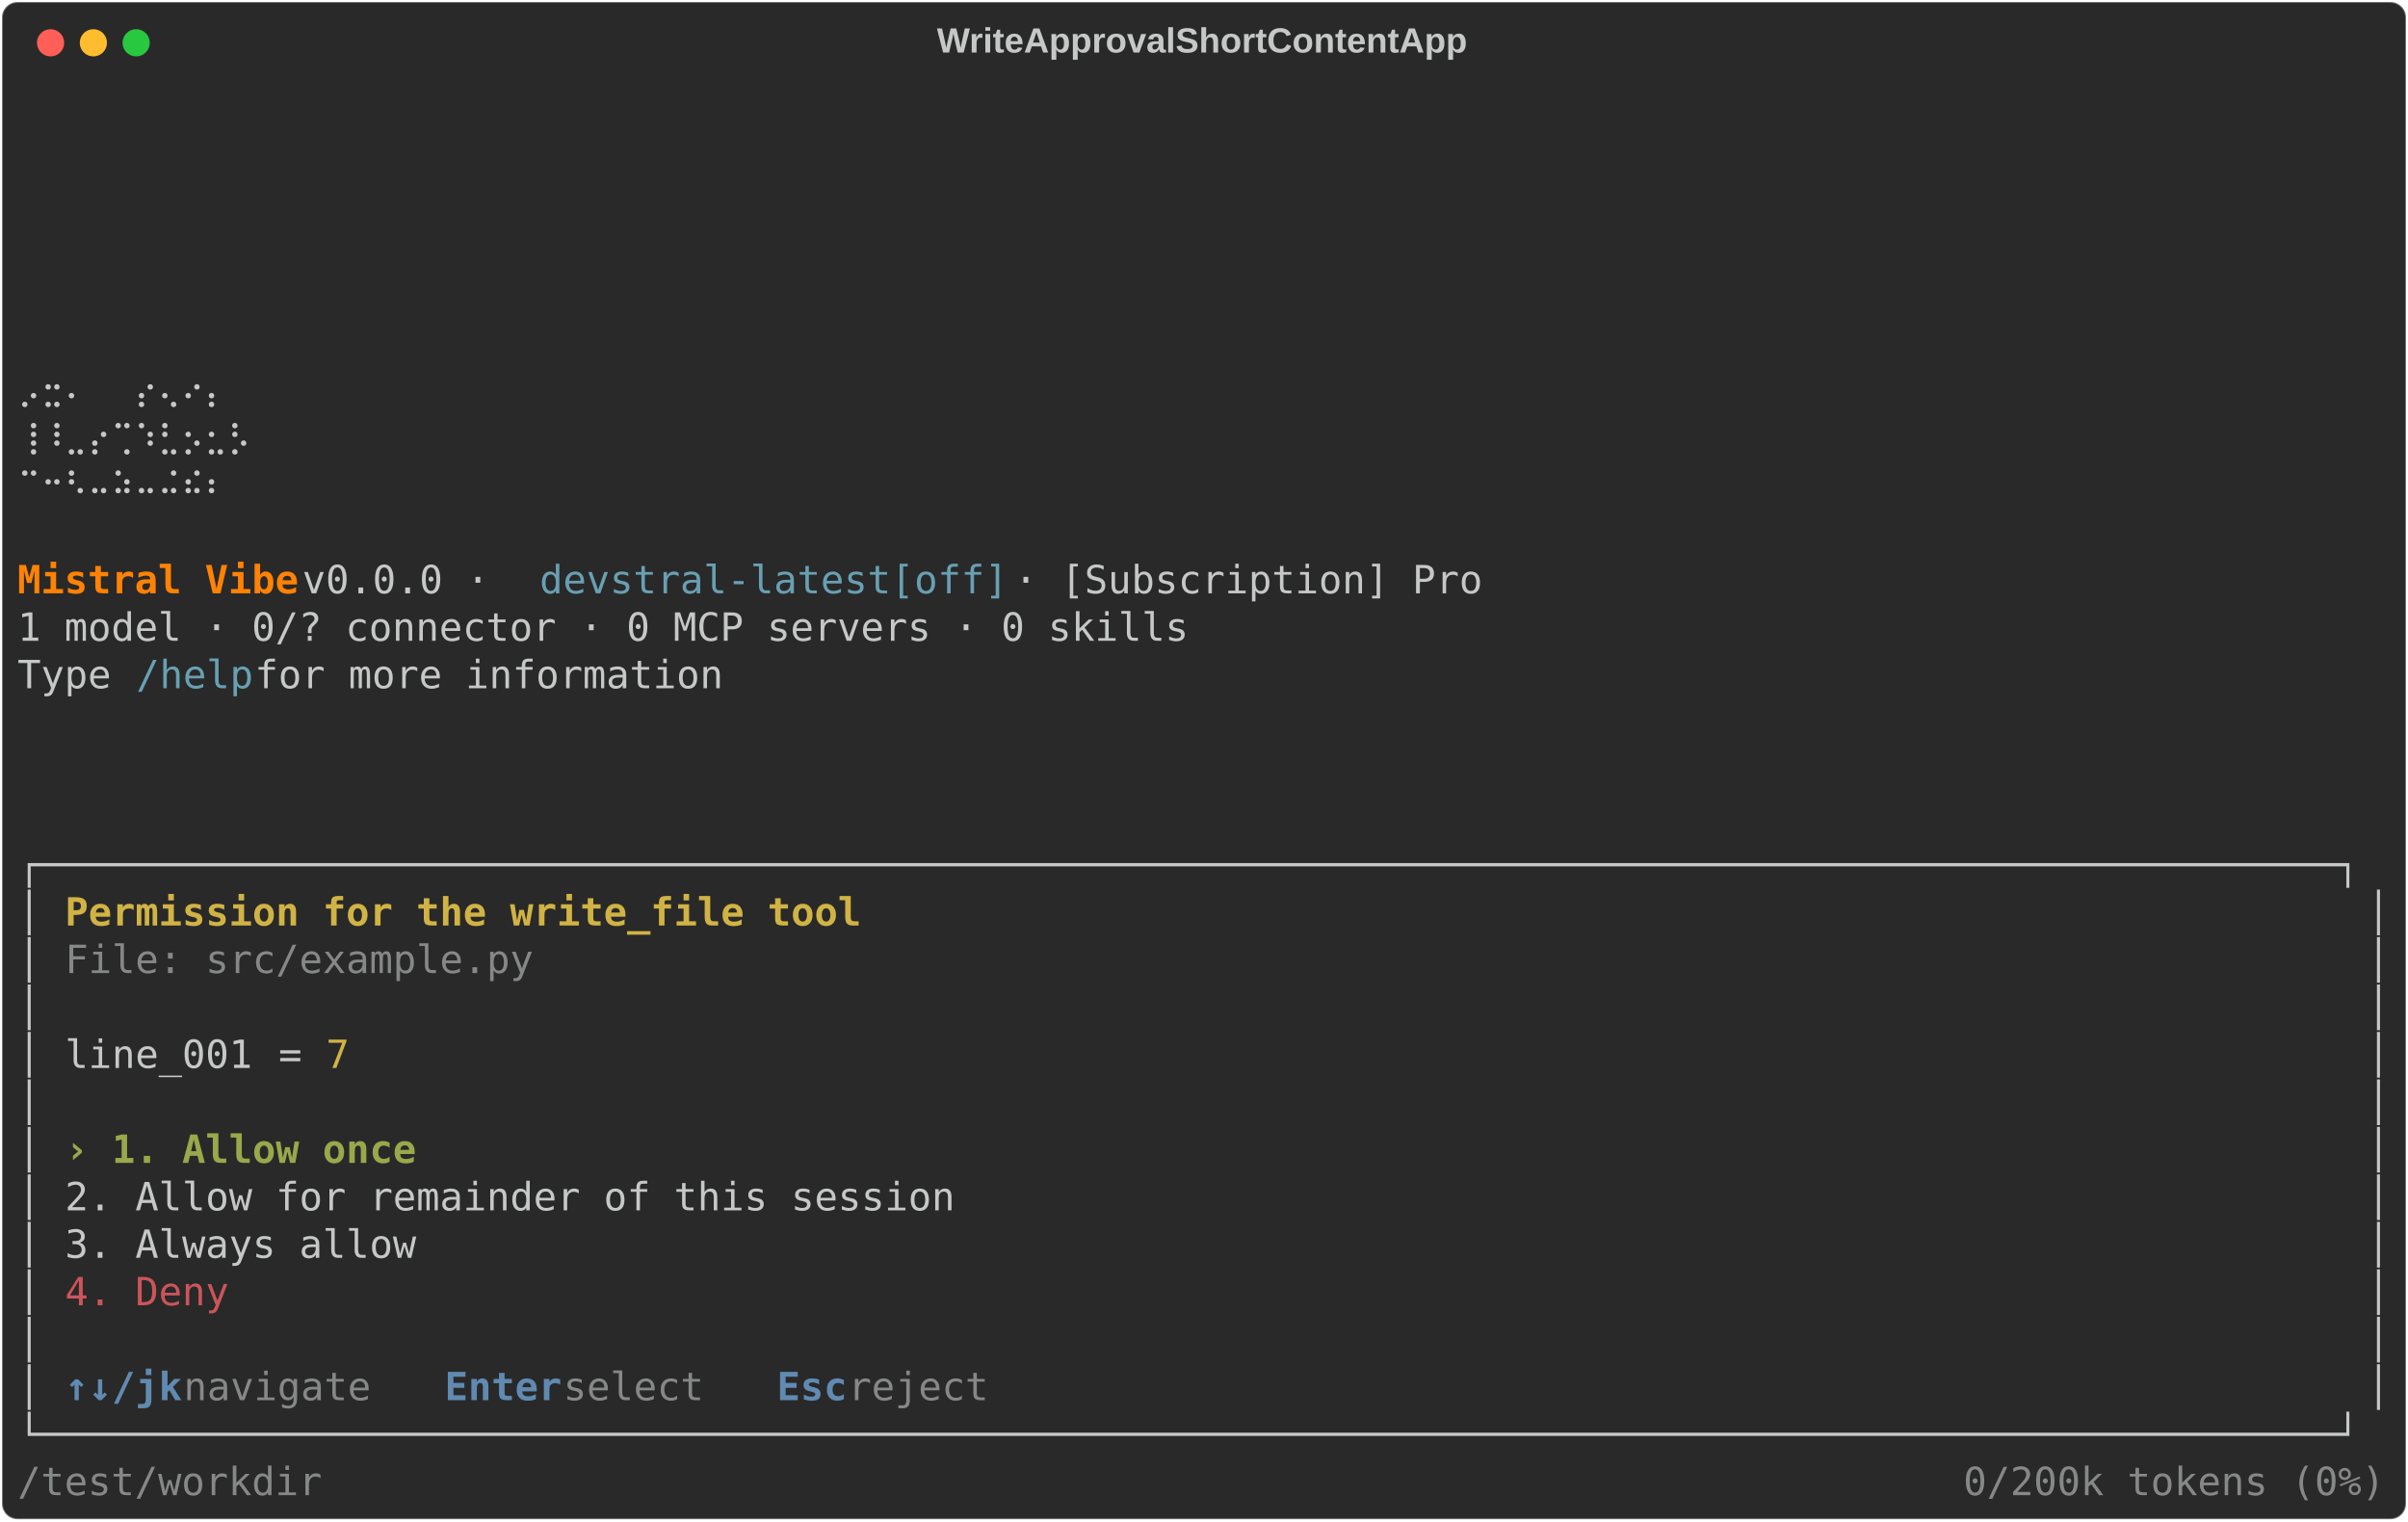
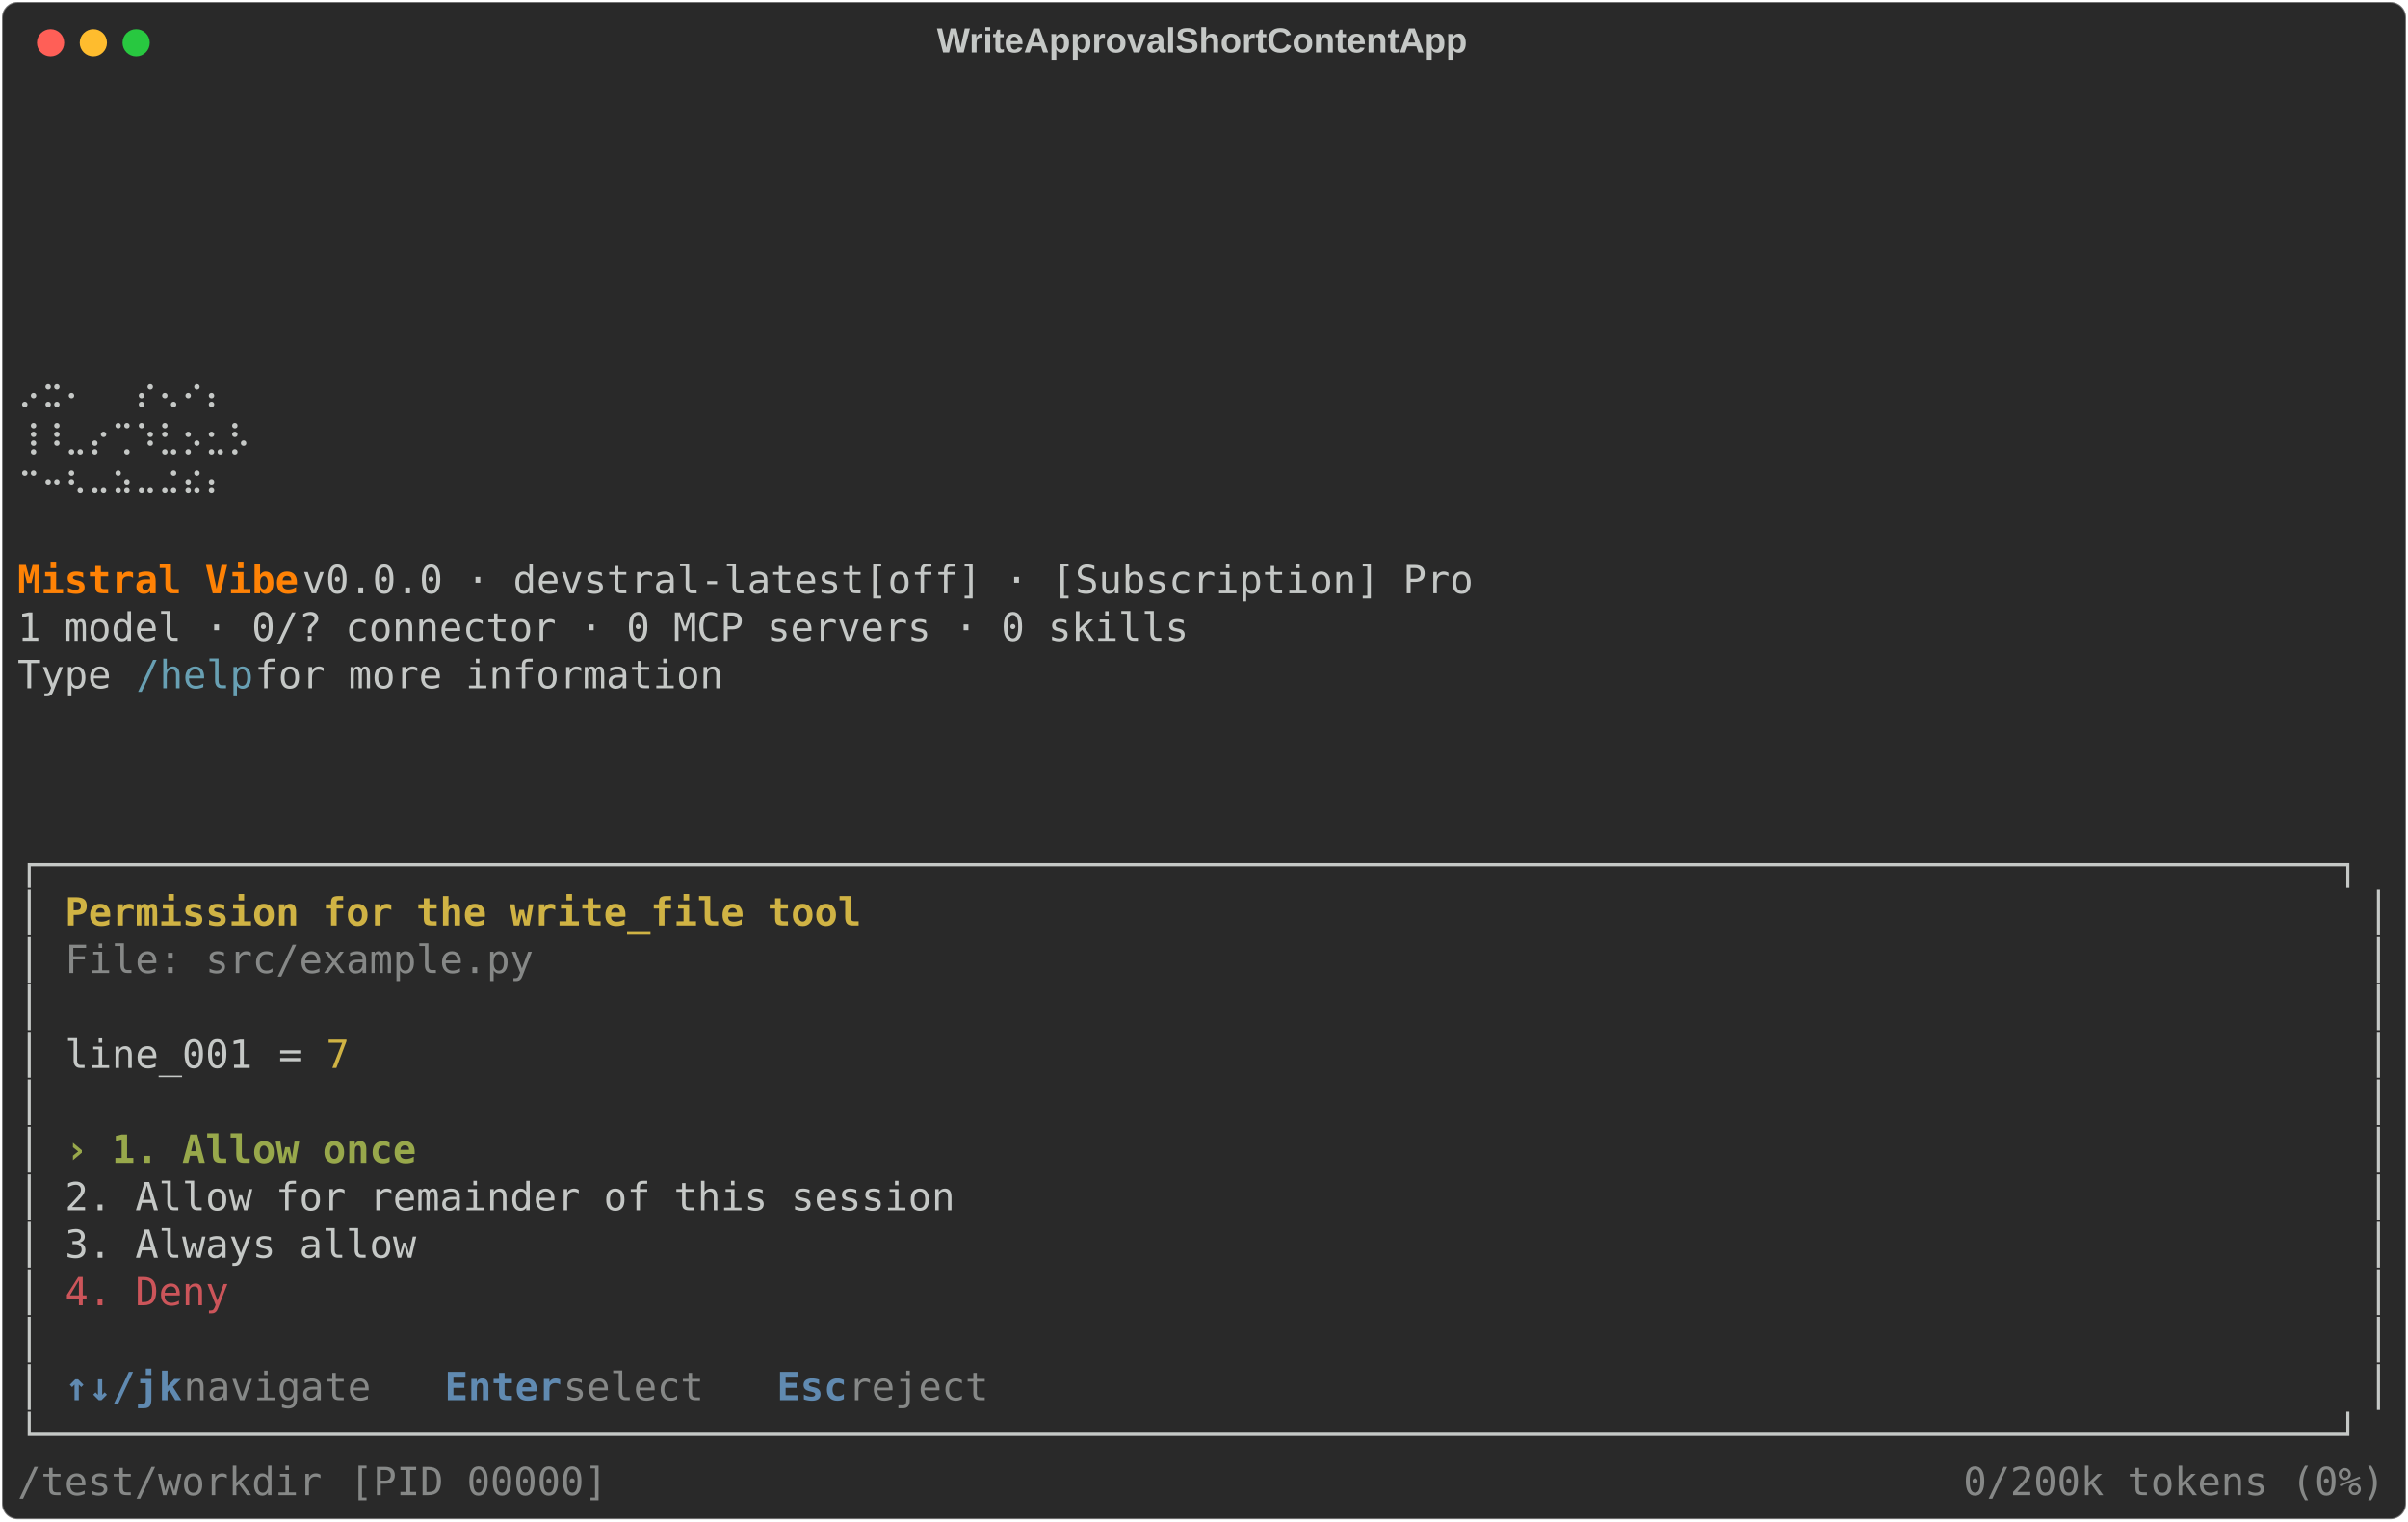
<svg xmlns="http://www.w3.org/2000/svg" class="rich-terminal" viewBox="0 0 1238 782.0">
  <style>

    @font-face {
        font-family: "Fira Code";
        src: local("FiraCode-Regular"),
                url("https://cdnjs.cloudflare.com/ajax/libs/firacode/6.2.0/woff2/FiraCode-Regular.woff2") format("woff2"),
                url("https://cdnjs.cloudflare.com/ajax/libs/firacode/6.2.0/woff/FiraCode-Regular.woff") format("woff");
        font-style: normal;
        font-weight: 400;
    }
    @font-face {
        font-family: "Fira Code";
        src: local("FiraCode-Bold"),
                url("https://cdnjs.cloudflare.com/ajax/libs/firacode/6.2.0/woff2/FiraCode-Bold.woff2") format("woff2"),
                url("https://cdnjs.cloudflare.com/ajax/libs/firacode/6.2.0/woff/FiraCode-Bold.woff") format("woff");
        font-style: bold;
        font-weight: 700;
    }

    .terminal-matrix {
        font-family: Fira Code, monospace;
        font-size: 20px;
        line-height: 24.4px;
        font-variant-east-asian: full-width;
    }

    .terminal-title {
        font-size: 18px;
        font-weight: bold;
        font-family: arial;
    }

    .terminal-r1 { fill: #c5c8c6 }
.terminal-r2 { fill: #ff8205;font-weight: bold }
.terminal-r3 { fill: #68a0b3 }
.terminal-r4 { fill: #d0b344;font-weight: bold }
.terminal-r5 { fill: #868887 }
.terminal-r6 { fill: #d0b344 }
.terminal-r7 { fill: #98a84b;font-weight: bold }
.terminal-r8 { fill: #cc555a }
.terminal-r9 { fill: #608ab1;font-weight: bold }
    </style>
  <defs>
    <clipPath id="terminal-clip-terminal">
      <rect x="0" y="0" width="1219.0" height="731.0" />
    </clipPath>
    <clipPath id="terminal-line-0">
      <rect x="0" y="1.5" width="1220" height="24.65" />
    </clipPath>
    <clipPath id="terminal-line-1">
      <rect x="0" y="25.9" width="1220" height="24.65" />
    </clipPath>
    <clipPath id="terminal-line-2">
      <rect x="0" y="50.3" width="1220" height="24.65" />
    </clipPath>
    <clipPath id="terminal-line-3">
      <rect x="0" y="74.7" width="1220" height="24.65" />
    </clipPath>
    <clipPath id="terminal-line-4">
      <rect x="0" y="99.1" width="1220" height="24.65" />
    </clipPath>
    <clipPath id="terminal-line-5">
      <rect x="0" y="123.5" width="1220" height="24.65" />
    </clipPath>
    <clipPath id="terminal-line-6">
      <rect x="0" y="147.9" width="1220" height="24.65" />
    </clipPath>
    <clipPath id="terminal-line-7">
      <rect x="0" y="172.3" width="1220" height="24.65" />
    </clipPath>
    <clipPath id="terminal-line-8">
      <rect x="0" y="196.7" width="1220" height="24.65" />
    </clipPath>
    <clipPath id="terminal-line-9">
      <rect x="0" y="221.1" width="1220" height="24.65" />
    </clipPath>
    <clipPath id="terminal-line-10">
      <rect x="0" y="245.5" width="1220" height="24.65" />
    </clipPath>
    <clipPath id="terminal-line-11">
      <rect x="0" y="269.9" width="1220" height="24.65" />
    </clipPath>
    <clipPath id="terminal-line-12">
      <rect x="0" y="294.3" width="1220" height="24.65" />
    </clipPath>
    <clipPath id="terminal-line-13">
      <rect x="0" y="318.7" width="1220" height="24.65" />
    </clipPath>
    <clipPath id="terminal-line-14">
      <rect x="0" y="343.1" width="1220" height="24.65" />
    </clipPath>
    <clipPath id="terminal-line-15">
      <rect x="0" y="367.5" width="1220" height="24.65" />
    </clipPath>
    <clipPath id="terminal-line-16">
      <rect x="0" y="391.9" width="1220" height="24.65" />
    </clipPath>
    <clipPath id="terminal-line-17">
      <rect x="0" y="416.3" width="1220" height="24.65" />
    </clipPath>
    <clipPath id="terminal-line-18">
      <rect x="0" y="440.7" width="1220" height="24.65" />
    </clipPath>
    <clipPath id="terminal-line-19">
      <rect x="0" y="465.1" width="1220" height="24.65" />
    </clipPath>
    <clipPath id="terminal-line-20">
      <rect x="0" y="489.5" width="1220" height="24.65" />
    </clipPath>
    <clipPath id="terminal-line-21">
      <rect x="0" y="513.9" width="1220" height="24.65" />
    </clipPath>
    <clipPath id="terminal-line-22">
      <rect x="0" y="538.3" width="1220" height="24.65" />
    </clipPath>
    <clipPath id="terminal-line-23">
      <rect x="0" y="562.7" width="1220" height="24.65" />
    </clipPath>
    <clipPath id="terminal-line-24">
      <rect x="0" y="587.1" width="1220" height="24.65" />
    </clipPath>
    <clipPath id="terminal-line-25">
      <rect x="0" y="611.5" width="1220" height="24.65" />
    </clipPath>
    <clipPath id="terminal-line-26">
      <rect x="0" y="635.9" width="1220" height="24.65" />
    </clipPath>
    <clipPath id="terminal-line-27">
      <rect x="0" y="660.3" width="1220" height="24.65" />
    </clipPath>
    <clipPath id="terminal-line-28">
      <rect x="0" y="684.7" width="1220" height="24.65" />
    </clipPath>
  </defs>
  <rect fill="#292929" stroke="rgba(255,255,255,0.35)" stroke-width="1" x="1" y="1" width="1236" height="780" rx="8" />
  <text class="terminal-title" fill="#c5c8c6" text-anchor="middle" x="618" y="27">WriteApprovalShortContentApp</text>
  <g transform="translate(26,22)">
    <circle cx="0" cy="0" r="7" fill="#ff5f57" />
    <circle cx="22" cy="0" r="7" fill="#febc2e" />
    <circle cx="44" cy="0" r="7" fill="#28c840" />
  </g>
  <g transform="translate(9, 41)" clip-path="url(#terminal-clip-terminal)">
    <g class="terminal-matrix">
      <text class="terminal-r1" x="1220" y="20" textLength="12.2" clip-path="url(#terminal-line-0)">
</text>
      <text class="terminal-r1" x="1220" y="44.4" textLength="12.2" clip-path="url(#terminal-line-1)">
</text>
      <text class="terminal-r1" x="1220" y="68.8" textLength="12.2" clip-path="url(#terminal-line-2)">
</text>
      <text class="terminal-r1" x="1220" y="93.2" textLength="12.2" clip-path="url(#terminal-line-3)">
</text>
      <text class="terminal-r1" x="1220" y="117.6" textLength="12.2" clip-path="url(#terminal-line-4)">
</text>
      <text class="terminal-r1" x="1220" y="142" textLength="12.2" clip-path="url(#terminal-line-5)">
</text>
      <text class="terminal-r1" x="0" y="166.4" textLength="134.2" clip-path="url(#terminal-line-6)">  ⡠⣒⠄  ⡔⢄⠔⡄</text>
      <text class="terminal-r1" x="1220" y="166.4" textLength="12.2" clip-path="url(#terminal-line-6)">
</text>
      <text class="terminal-r1" x="0" y="190.8" textLength="134.2" clip-path="url(#terminal-line-7)"> ⢸⠸⣀⡔⢉⠱⣃⡢⣂⡣</text>
      <text class="terminal-r1" x="1220" y="190.8" textLength="12.2" clip-path="url(#terminal-line-7)">
</text>
      <text class="terminal-r1" x="0" y="215.2" textLength="134.2" clip-path="url(#terminal-line-8)">  ⠉⠒⠣⠤⠵⠤⠬⠮⠆</text>
      <text class="terminal-r1" x="1220" y="215.2" textLength="12.2" clip-path="url(#terminal-line-8)">
</text>
      <text class="terminal-r1" x="1220" y="239.6" textLength="12.2" clip-path="url(#terminal-line-9)">
</text>
      <text class="terminal-r2" x="0" y="264" textLength="146.4" clip-path="url(#terminal-line-10)">Mistral Vibe</text>
-       <text class="terminal-r1" x="146.4" y="264" textLength="122" clip-path="url(#terminal-line-10)"> v0.0.0 · </text>
-       <text class="terminal-r3" x="268.4" y="264" textLength="244" clip-path="url(#terminal-line-10)">devstral-latest[off]</text>
-       <text class="terminal-r1" x="512.4" y="264" textLength="256.2" clip-path="url(#terminal-line-10)"> · [Subscription] Pro</text>
+       <text class="terminal-r1" x="146.4" y="264" textLength="622.2" clip-path="url(#terminal-line-10)"> v0.0.0 · devstral-latest[off] · [Subscription] Pro</text>
      <text class="terminal-r1" x="1220" y="264" textLength="12.2" clip-path="url(#terminal-line-10)">
</text>
      <text class="terminal-r1" x="0" y="288.4" textLength="610" clip-path="url(#terminal-line-11)">1 model · 0/? connector · 0 MCP servers · 0 skills</text>
      <text class="terminal-r1" x="1220" y="288.4" textLength="12.2" clip-path="url(#terminal-line-11)">
</text>
      <text class="terminal-r1" x="0" y="312.8" textLength="61" clip-path="url(#terminal-line-12)">Type </text>
      <text class="terminal-r3" x="61" y="312.8" textLength="61" clip-path="url(#terminal-line-12)">/help</text>
      <text class="terminal-r1" x="122" y="312.8" textLength="256.2" clip-path="url(#terminal-line-12)"> for more information</text>
      <text class="terminal-r1" x="1220" y="312.8" textLength="12.2" clip-path="url(#terminal-line-12)">
</text>
      <text class="terminal-r1" x="1220" y="337.2" textLength="12.2" clip-path="url(#terminal-line-13)">
</text>
      <text class="terminal-r1" x="1220" y="361.6" textLength="12.2" clip-path="url(#terminal-line-14)">
</text>
      <text class="terminal-r1" x="1220" y="386" textLength="12.2" clip-path="url(#terminal-line-15)">
</text>
      <text class="terminal-r1" x="0" y="410.4" textLength="1220" clip-path="url(#terminal-line-16)">┌──────────────────────────────────────────────────────────────────────────────────────────────────┐</text>
      <text class="terminal-r1" x="1220" y="410.4" textLength="12.2" clip-path="url(#terminal-line-16)">
</text>
      <text class="terminal-r1" x="0" y="434.8" textLength="12.2" clip-path="url(#terminal-line-17)">│</text>
      <text class="terminal-r4" x="24.4" y="434.8" textLength="414.8" clip-path="url(#terminal-line-17)">Permission for the write_file tool</text>
      <text class="terminal-r1" x="1207.8" y="434.8" textLength="12.2" clip-path="url(#terminal-line-17)">│</text>
      <text class="terminal-r1" x="1220" y="434.8" textLength="12.2" clip-path="url(#terminal-line-17)">
</text>
      <text class="terminal-r1" x="0" y="459.2" textLength="12.2" clip-path="url(#terminal-line-18)">│</text>
      <text class="terminal-r5" x="24.4" y="459.2" textLength="244" clip-path="url(#terminal-line-18)">File: src/example.py</text>
      <text class="terminal-r1" x="1207.8" y="459.2" textLength="12.2" clip-path="url(#terminal-line-18)">│</text>
      <text class="terminal-r1" x="1220" y="459.2" textLength="12.2" clip-path="url(#terminal-line-18)">
</text>
      <text class="terminal-r1" x="0" y="483.6" textLength="12.2" clip-path="url(#terminal-line-19)">│</text>
      <text class="terminal-r1" x="1207.8" y="483.6" textLength="12.2" clip-path="url(#terminal-line-19)">│</text>
      <text class="terminal-r1" x="1220" y="483.6" textLength="12.2" clip-path="url(#terminal-line-19)">
</text>
      <text class="terminal-r1" x="0" y="508" textLength="12.2" clip-path="url(#terminal-line-20)">│</text>
      <text class="terminal-r1" x="24.4" y="508" textLength="97.6" clip-path="url(#terminal-line-20)">line_001</text>
      <text class="terminal-r1" x="134.2" y="508" textLength="12.2" clip-path="url(#terminal-line-20)">=</text>
      <text class="terminal-r6" x="158.6" y="508" textLength="12.2" clip-path="url(#terminal-line-20)">7</text>
      <text class="terminal-r1" x="1207.8" y="508" textLength="12.2" clip-path="url(#terminal-line-20)">│</text>
      <text class="terminal-r1" x="1220" y="508" textLength="12.2" clip-path="url(#terminal-line-20)">
</text>
      <text class="terminal-r1" x="0" y="532.4" textLength="12.2" clip-path="url(#terminal-line-21)">│</text>
      <text class="terminal-r1" x="1207.8" y="532.4" textLength="12.2" clip-path="url(#terminal-line-21)">│</text>
      <text class="terminal-r1" x="1220" y="532.4" textLength="12.2" clip-path="url(#terminal-line-21)">
</text>
      <text class="terminal-r1" x="0" y="556.8" textLength="12.2" clip-path="url(#terminal-line-22)">│</text>
      <text class="terminal-r7" x="24.4" y="556.8" textLength="183" clip-path="url(#terminal-line-22)">› 1. Allow once</text>
      <text class="terminal-r1" x="1207.8" y="556.8" textLength="12.2" clip-path="url(#terminal-line-22)">│</text>
      <text class="terminal-r1" x="1220" y="556.8" textLength="12.2" clip-path="url(#terminal-line-22)">
</text>
      <text class="terminal-r1" x="0" y="581.2" textLength="12.2" clip-path="url(#terminal-line-23)">│</text>
      <text class="terminal-r1" x="24.4" y="581.2" textLength="488" clip-path="url(#terminal-line-23)">  2. Allow for remainder of this session</text>
      <text class="terminal-r1" x="1207.8" y="581.2" textLength="12.2" clip-path="url(#terminal-line-23)">│</text>
      <text class="terminal-r1" x="1220" y="581.2" textLength="12.2" clip-path="url(#terminal-line-23)">
</text>
      <text class="terminal-r1" x="0" y="605.6" textLength="12.2" clip-path="url(#terminal-line-24)">│</text>
      <text class="terminal-r1" x="24.4" y="605.6" textLength="207.4" clip-path="url(#terminal-line-24)">  3. Always allow</text>
      <text class="terminal-r1" x="1207.8" y="605.6" textLength="12.2" clip-path="url(#terminal-line-24)">│</text>
      <text class="terminal-r1" x="1220" y="605.6" textLength="12.2" clip-path="url(#terminal-line-24)">
</text>
      <text class="terminal-r1" x="0" y="630" textLength="12.2" clip-path="url(#terminal-line-25)">│</text>
      <text class="terminal-r8" x="24.4" y="630" textLength="109.8" clip-path="url(#terminal-line-25)">  4. Deny</text>
      <text class="terminal-r1" x="1207.8" y="630" textLength="12.2" clip-path="url(#terminal-line-25)">│</text>
      <text class="terminal-r1" x="1220" y="630" textLength="12.2" clip-path="url(#terminal-line-25)">
</text>
      <text class="terminal-r1" x="0" y="654.4" textLength="12.2" clip-path="url(#terminal-line-26)">│</text>
      <text class="terminal-r1" x="1207.8" y="654.4" textLength="12.2" clip-path="url(#terminal-line-26)">│</text>
      <text class="terminal-r1" x="1220" y="654.4" textLength="12.2" clip-path="url(#terminal-line-26)">
</text>
      <text class="terminal-r1" x="0" y="678.8" textLength="12.2" clip-path="url(#terminal-line-27)">│</text>
      <text class="terminal-r9" x="24.4" y="678.8" textLength="61" clip-path="url(#terminal-line-27)">↑↓/jk</text>
      <text class="terminal-r5" x="85.4" y="678.8" textLength="134.2" clip-path="url(#terminal-line-27)"> navigate  </text>
      <text class="terminal-r9" x="219.6" y="678.8" textLength="61" clip-path="url(#terminal-line-27)">Enter</text>
      <text class="terminal-r5" x="280.6" y="678.8" textLength="109.8" clip-path="url(#terminal-line-27)"> select  </text>
      <text class="terminal-r9" x="390.4" y="678.8" textLength="36.6" clip-path="url(#terminal-line-27)">Esc</text>
      <text class="terminal-r5" x="427" y="678.8" textLength="85.4" clip-path="url(#terminal-line-27)"> reject</text>
      <text class="terminal-r1" x="1207.8" y="678.8" textLength="12.2" clip-path="url(#terminal-line-27)">│</text>
      <text class="terminal-r1" x="1220" y="678.8" textLength="12.2" clip-path="url(#terminal-line-27)">
</text>
      <text class="terminal-r1" x="0" y="703.2" textLength="1220" clip-path="url(#terminal-line-28)">└──────────────────────────────────────────────────────────────────────────────────────────────────┘</text>
      <text class="terminal-r1" x="1220" y="703.2" textLength="12.2" clip-path="url(#terminal-line-28)">
</text>
      <text class="terminal-r5" x="0" y="727.6" textLength="158.6" clip-path="url(#terminal-line-29)">/test/workdir</text>
+       <text class="terminal-r5" x="170.8" y="727.6" textLength="134.2" clip-path="url(#terminal-line-29)">[PID 00000]</text>
      <text class="terminal-r5" x="1000.4" y="727.6" textLength="219.6" clip-path="url(#terminal-line-29)">0/200k tokens (0%)</text>
    </g>
  </g>
</svg>
